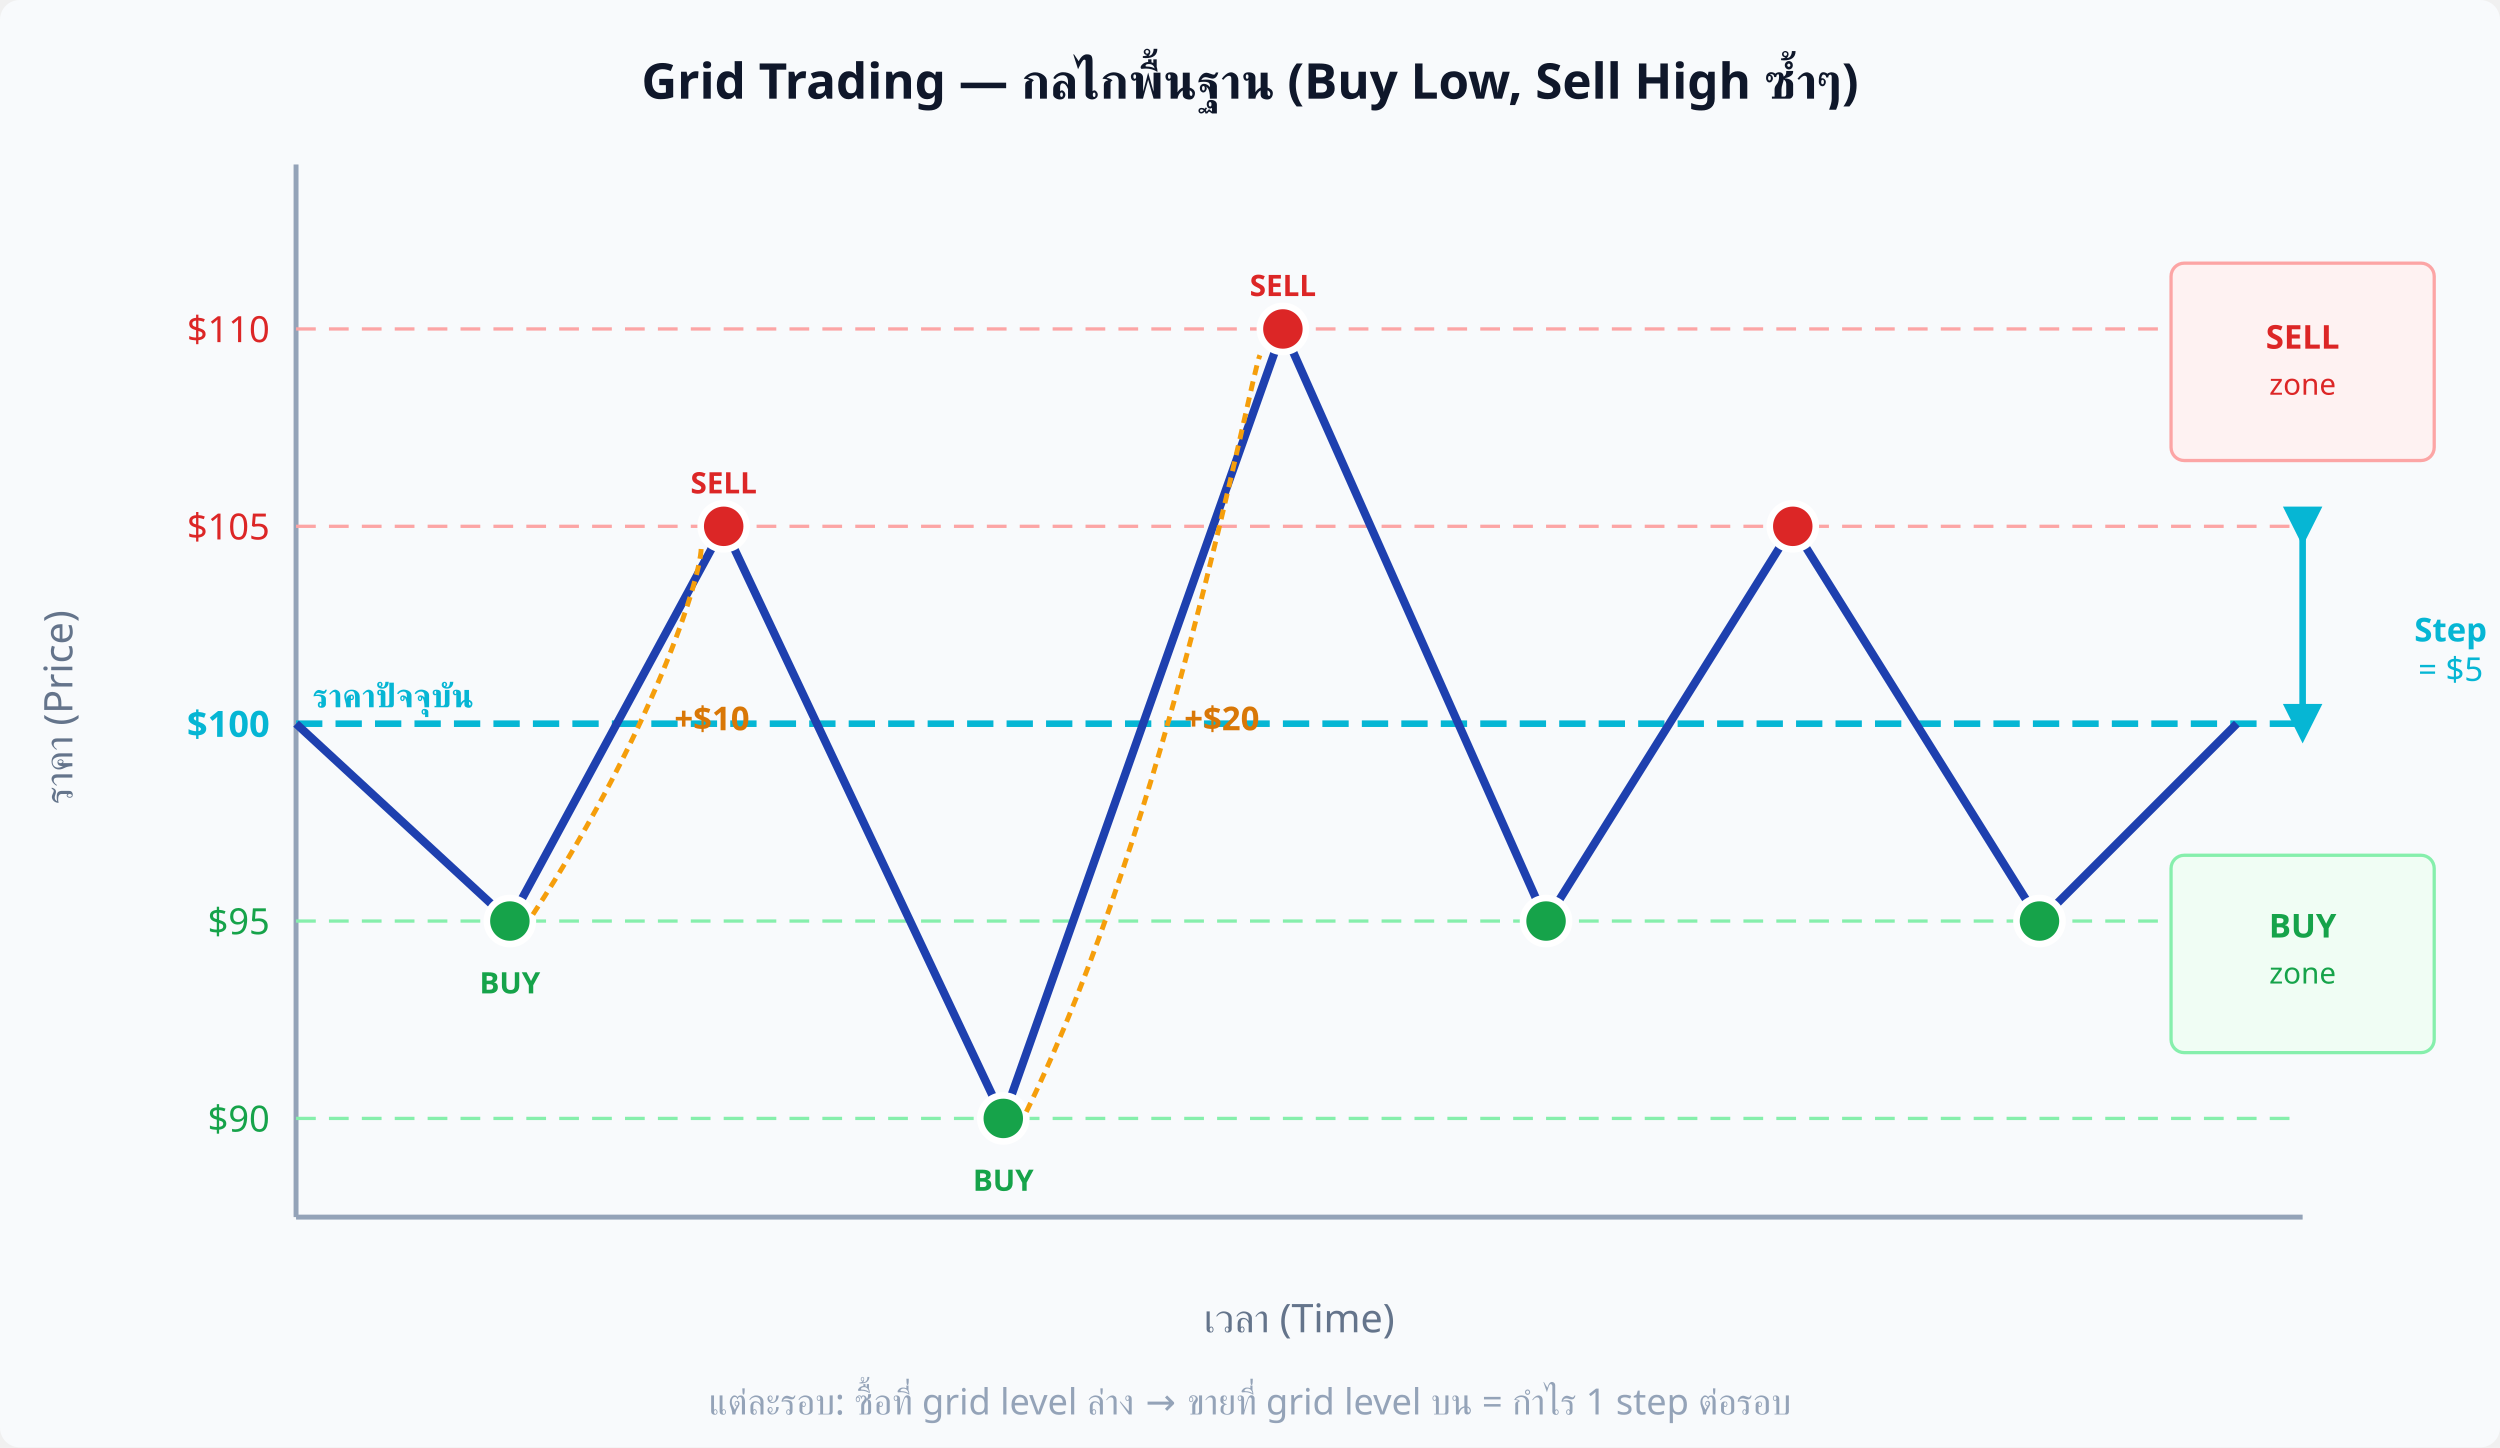
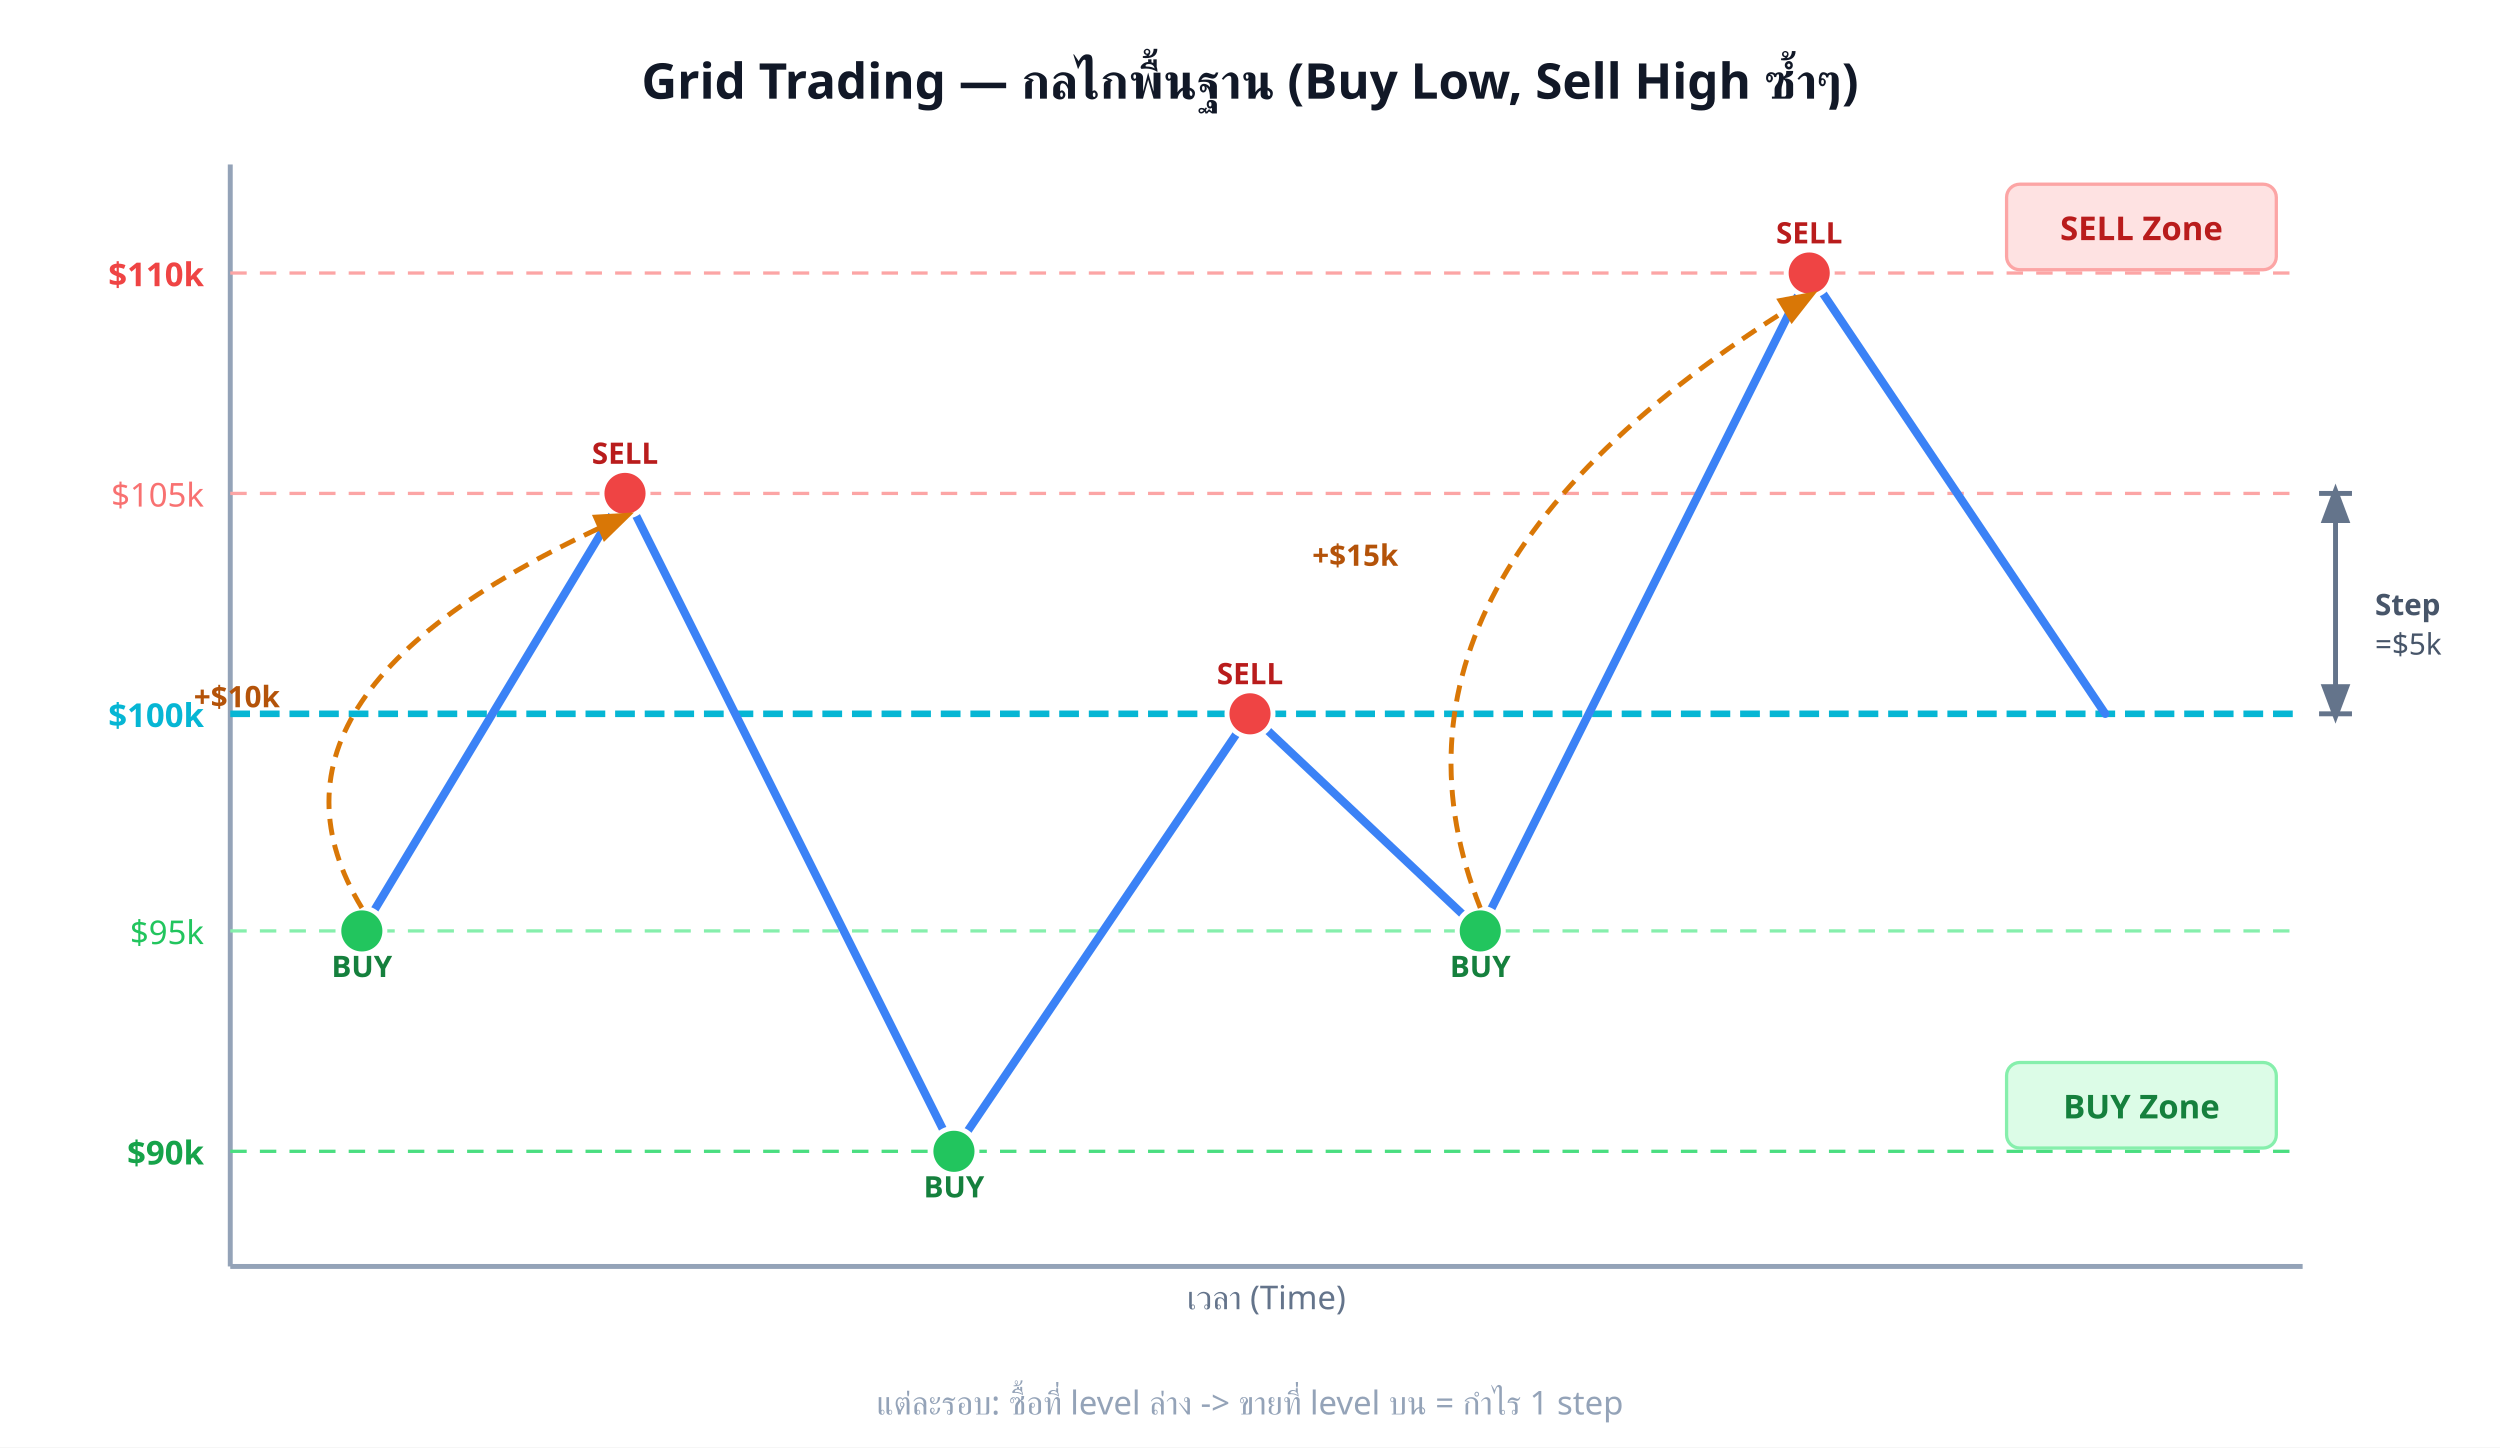
<svg xmlns="http://www.w3.org/2000/svg" viewBox="0 0 760 440" font-family="'Sarabun',sans-serif">
-   <rect width="760" height="440" fill="#f8fafc" rx="6" />
-   <text x="380" y="30" text-anchor="middle" font-size="15" font-weight="700" fill="#0f172a">Grid Trading — กลไกพื้นฐาน (Buy Low, Sell High ซ้ำๆ)</text>
-   <line x1="90" y1="50" x2="90" y2="370" stroke="#94a3b8" stroke-width="1.5" />
-   <line x1="90" y1="370" x2="700" y2="370" stroke="#94a3b8" stroke-width="1.5" />
-   <text x="22" y="215" text-anchor="middle" font-size="12" fill="#64748b" transform="rotate(-90,22,215)">ราคา (Price)</text>
-   <text x="395" y="405" text-anchor="middle" font-size="12" fill="#64748b">เวลา (Time)</text>
-   <line x1="90" y1="100" x2="700" y2="100" stroke="#fca5a5" stroke-width="1" stroke-dasharray="6,4" />
-   <line x1="90" y1="160" x2="700" y2="160" stroke="#fca5a5" stroke-width="1" stroke-dasharray="6,4" />
-   <line x1="90" y1="220" x2="700" y2="220" stroke="#06b6d4" stroke-width="2" stroke-dasharray="8,4" />
-   <line x1="90" y1="280" x2="700" y2="280" stroke="#86efac" stroke-width="1" stroke-dasharray="6,4" />
-   <line x1="90" y1="340" x2="700" y2="340" stroke="#86efac" stroke-width="1" stroke-dasharray="6,4" />
-   <text x="82" y="104" text-anchor="end" font-size="11" fill="#dc2626">$110</text>
-   <text x="82" y="164" text-anchor="end" font-size="11" fill="#dc2626">$105</text>
-   <text x="82" y="224" text-anchor="end" font-size="11" fill="#06b6d4" font-weight="700">$100</text>
-   <text x="82" y="284" text-anchor="end" font-size="11" fill="#16a34a">$95</text>
-   <text x="82" y="344" text-anchor="end" font-size="11" fill="#16a34a">$90</text>
-   <rect x="660" y="80" width="80" height="60" fill="#fef2f2" rx="4" stroke="#fca5a5" stroke-width="1" />
-   <text x="700" y="106" text-anchor="middle" font-size="10" fill="#dc2626" font-weight="700">SELL</text>
-   <text x="700" y="120" text-anchor="middle" font-size="9" fill="#dc2626">zone</text>
-   <rect x="660" y="260" width="80" height="60" fill="#f0fdf4" rx="4" stroke="#86efac" stroke-width="1" />
-   <text x="700" y="285" text-anchor="middle" font-size="10" fill="#16a34a" font-weight="700">BUY</text>
-   <text x="700" y="299" text-anchor="middle" font-size="9" fill="#16a34a">zone</text>
-   <text x="95" y="215" font-size="10" fill="#06b6d4" font-weight="700">ราคาปัจจุบัน</text>
-   <polyline points="90,220 155,280 220,160 305,340 390,100 470,280 545,160 620,280 680,220" fill="none" stroke="#1e40af" stroke-width="2.5" stroke-linejoin="round" />
-   <circle cx="155" cy="280" r="7" fill="#16a34a" stroke="#fff" stroke-width="2" />
-   <circle cx="305" cy="340" r="7" fill="#16a34a" stroke="#fff" stroke-width="2" />
-   <circle cx="470" cy="280" r="7" fill="#16a34a" stroke="#fff" stroke-width="2" />
-   <circle cx="620" cy="280" r="7" fill="#16a34a" stroke="#fff" stroke-width="2" />
-   <circle cx="220" cy="160" r="7" fill="#dc2626" stroke="#fff" stroke-width="2" />
-   <circle cx="390" cy="100" r="7" fill="#dc2626" stroke="#fff" stroke-width="2" />
-   <circle cx="545" cy="160" r="7" fill="#dc2626" stroke="#fff" stroke-width="2" />
-   <path d="M 162,278 C 200,220 215,170 213,165" stroke="#f59e0b" stroke-width="1.5" fill="none" stroke-dasharray="3,2" />
-   <text x="205" y="222" font-size="10" fill="#d97706" font-weight="700">+$10</text>
-   <path d="M 312,338 C 355,250 380,115 383,108" stroke="#f59e0b" stroke-width="1.5" fill="none" stroke-dasharray="3,2" />
-   <text x="360" y="222" font-size="10" fill="#d97706" font-weight="700">+$20</text>
-   <text x="155" y="302" text-anchor="middle" font-size="9" fill="#16a34a" font-weight="600">BUY</text>
-   <text x="305" y="362" text-anchor="middle" font-size="9" fill="#16a34a" font-weight="600">BUY</text>
-   <text x="220" y="150" text-anchor="middle" font-size="9" fill="#dc2626" font-weight="600">SELL</text>
-   <text x="390" y="90" text-anchor="middle" font-size="9" fill="#dc2626" font-weight="600">SELL</text>
-   <line x1="700" y1="160" x2="700" y2="220" stroke="#06b6d4" stroke-width="2" marker-start="url(#arrowhead)" marker-end="url(#arrowhead)" />
-   <text x="745" y="195" text-anchor="middle" font-size="10" fill="#06b6d4" font-weight="700">Step</text>
-   <text x="745" y="207" text-anchor="middle" font-size="10" fill="#06b6d4">= $5</text>
+   <rect width="760" height="440" fill="#ffffff" />
+   <text x="380" y="30" text-anchor="middle" font-size="15" font-weight="700" fill="#111827">Grid Trading — กลไกพื้นฐาน (Buy Low, Sell High ซ้ำๆ)</text>
+   <line x1="70" y1="50" x2="70" y2="385" stroke="#94a3b8" stroke-width="1.5" />
+   <line x1="70" y1="385" x2="700" y2="385" stroke="#94a3b8" stroke-width="1.5" />
+   <line x1="70" y1="83" x2="700" y2="83" stroke="#fca5a5" stroke-width="1" stroke-dasharray="5,4" />
+   <line x1="70" y1="150" x2="700" y2="150" stroke="#fca5a5" stroke-width="1" stroke-dasharray="5,4" />
+   <line x1="70" y1="217" x2="700" y2="217" stroke="#06b6d4" stroke-width="2" stroke-dasharray="6,3" />
+   <line x1="70" y1="283" x2="700" y2="283" stroke="#86efac" stroke-width="1" stroke-dasharray="5,4" />
+   <line x1="70" y1="350" x2="700" y2="350" stroke="#4ade80" stroke-width="1" stroke-dasharray="5,4" />
+   <text x="62" y="87" text-anchor="end" font-size="10" fill="#ef4444" font-weight="600">$110k</text>
+   <text x="62" y="154" text-anchor="end" font-size="10" fill="#f87171">$105k</text>
+   <text x="62" y="221" text-anchor="end" font-size="10" fill="#06b6d4" font-weight="700">$100k</text>
+   <text x="62" y="287" text-anchor="end" font-size="10" fill="#22c55e">$95k</text>
+   <text x="62" y="354" text-anchor="end" font-size="10" fill="#16a34a" font-weight="600">$90k</text>
+   <text x="385" y="398" text-anchor="middle" font-size="10" fill="#64748b">เวลา (Time)</text>
+   <polyline points="110,283 190,150 290,350 380,217 450,283 550,83 640,217" fill="none" stroke="#3b82f6" stroke-width="2.5" stroke-linejoin="round" stroke-linecap="round" />
+   <circle cx="110" cy="283" r="7" fill="#22c55e" stroke="#ffffff" stroke-width="1.5" />
+   <text x="110" y="297" text-anchor="middle" font-size="9" fill="#15803d" font-weight="700">BUY</text>
+   <circle cx="190" cy="150" r="7" fill="#ef4444" stroke="#ffffff" stroke-width="1.5" />
+   <text x="190" y="141" text-anchor="middle" font-size="9" fill="#b91c1c" font-weight="700">SELL</text>
+   <circle cx="290" cy="350" r="7" fill="#22c55e" stroke="#ffffff" stroke-width="1.5" />
+   <text x="290" y="364" text-anchor="middle" font-size="9" fill="#15803d" font-weight="700">BUY</text>
+   <circle cx="380" cy="217" r="7" fill="#ef4444" stroke="#ffffff" stroke-width="1.5" />
+   <text x="380" y="208" text-anchor="middle" font-size="9" fill="#b91c1c" font-weight="700">SELL</text>
+   <circle cx="450" cy="283" r="7" fill="#22c55e" stroke="#ffffff" stroke-width="1.5" />
+   <text x="450" y="297" text-anchor="middle" font-size="9" fill="#15803d" font-weight="700">BUY</text>
+   <circle cx="550" cy="83" r="7" fill="#ef4444" stroke="#ffffff" stroke-width="1.5" />
+   <text x="550" y="74" text-anchor="middle" font-size="9" fill="#b91c1c" font-weight="700">SELL</text>
+   <path d="M 110,276 Q 70,210 190,157" fill="none" stroke="#d97706" stroke-width="1.5" stroke-dasharray="5,3" marker-end="url(#arrowAmber)" />
+   <text x="72" y="215" text-anchor="middle" font-size="9" fill="#b45309" font-weight="700">+$10k</text>
+   <path d="M 450,276 Q 410,175 550,90" fill="none" stroke="#d97706" stroke-width="1.5" stroke-dasharray="5,3" marker-end="url(#arrowAmber)" />
+   <text x="412" y="172" text-anchor="middle" font-size="9" fill="#b45309" font-weight="700">+$15k</text>
  <defs>
-     <marker id="arrowhead" markerWidth="6" markerHeight="6" refX="3" refY="3" orient="auto">
-       <path d="M 0 0 L 6 3 L 0 6 z" fill="#06b6d4" />
+     <marker id="arrowAmber" markerWidth="8" markerHeight="8" refX="6" refY="3" orient="auto">
+       <path d="M0,0 L0,6 L8,3 z" fill="#d97706" />
+     </marker>
+     <marker id="arrowGray" markerWidth="8" markerHeight="8" refX="6" refY="3" orient="auto">
+       <path d="M0,0 L0,6 L8,3 z" fill="#64748b" />
+     </marker>
+     <marker id="arrowGrayRev" markerWidth="8" markerHeight="8" refX="2" refY="3" orient="auto">
+       <path d="M8,0 L8,6 L0,3 z" fill="#64748b" />
    </marker>
  </defs>
-   <text x="380" y="430" text-anchor="middle" font-size="11" fill="#94a3b8">แต่ละรอบ: ซื้อที่ grid level ล่าง → ขายที่ grid level บน = กำไร 1 step ต่อรอบ</text>
+   <rect x="610" y="56" width="82" height="26" rx="4" fill="#fee2e2" stroke="#fca5a5" stroke-width="1" />
+   <text x="651" y="73" text-anchor="middle" font-size="10" fill="#b91c1c" font-weight="700">SELL Zone</text>
+   <rect x="610" y="323" width="82" height="26" rx="4" fill="#dcfce7" stroke="#86efac" stroke-width="1" />
+   <text x="651" y="340" text-anchor="middle" font-size="10" fill="#15803d" font-weight="700">BUY Zone</text>
+   <line x1="710" y1="150" x2="710" y2="217" stroke="#64748b" stroke-width="1.5" marker-start="url(#arrowGrayRev)" marker-end="url(#arrowGray)" />
+   <line x1="705" y1="150" x2="715" y2="150" stroke="#64748b" stroke-width="1.5" />
+   <line x1="705" y1="217" x2="715" y2="217" stroke="#64748b" stroke-width="1.5" />
+   <text x="722" y="187" text-anchor="start" font-size="9" fill="#475569" font-weight="700">Step</text>
+   <text x="722" y="199" text-anchor="start" font-size="9" fill="#475569">=$5k</text>
+   <text x="380" y="430" text-anchor="middle" font-size="10" fill="#94a3b8">แต่ละรอบ: ซื้อที่ level ล่าง -&gt; ขายที่ level บน = กำไร 1 step</text>
</svg>
